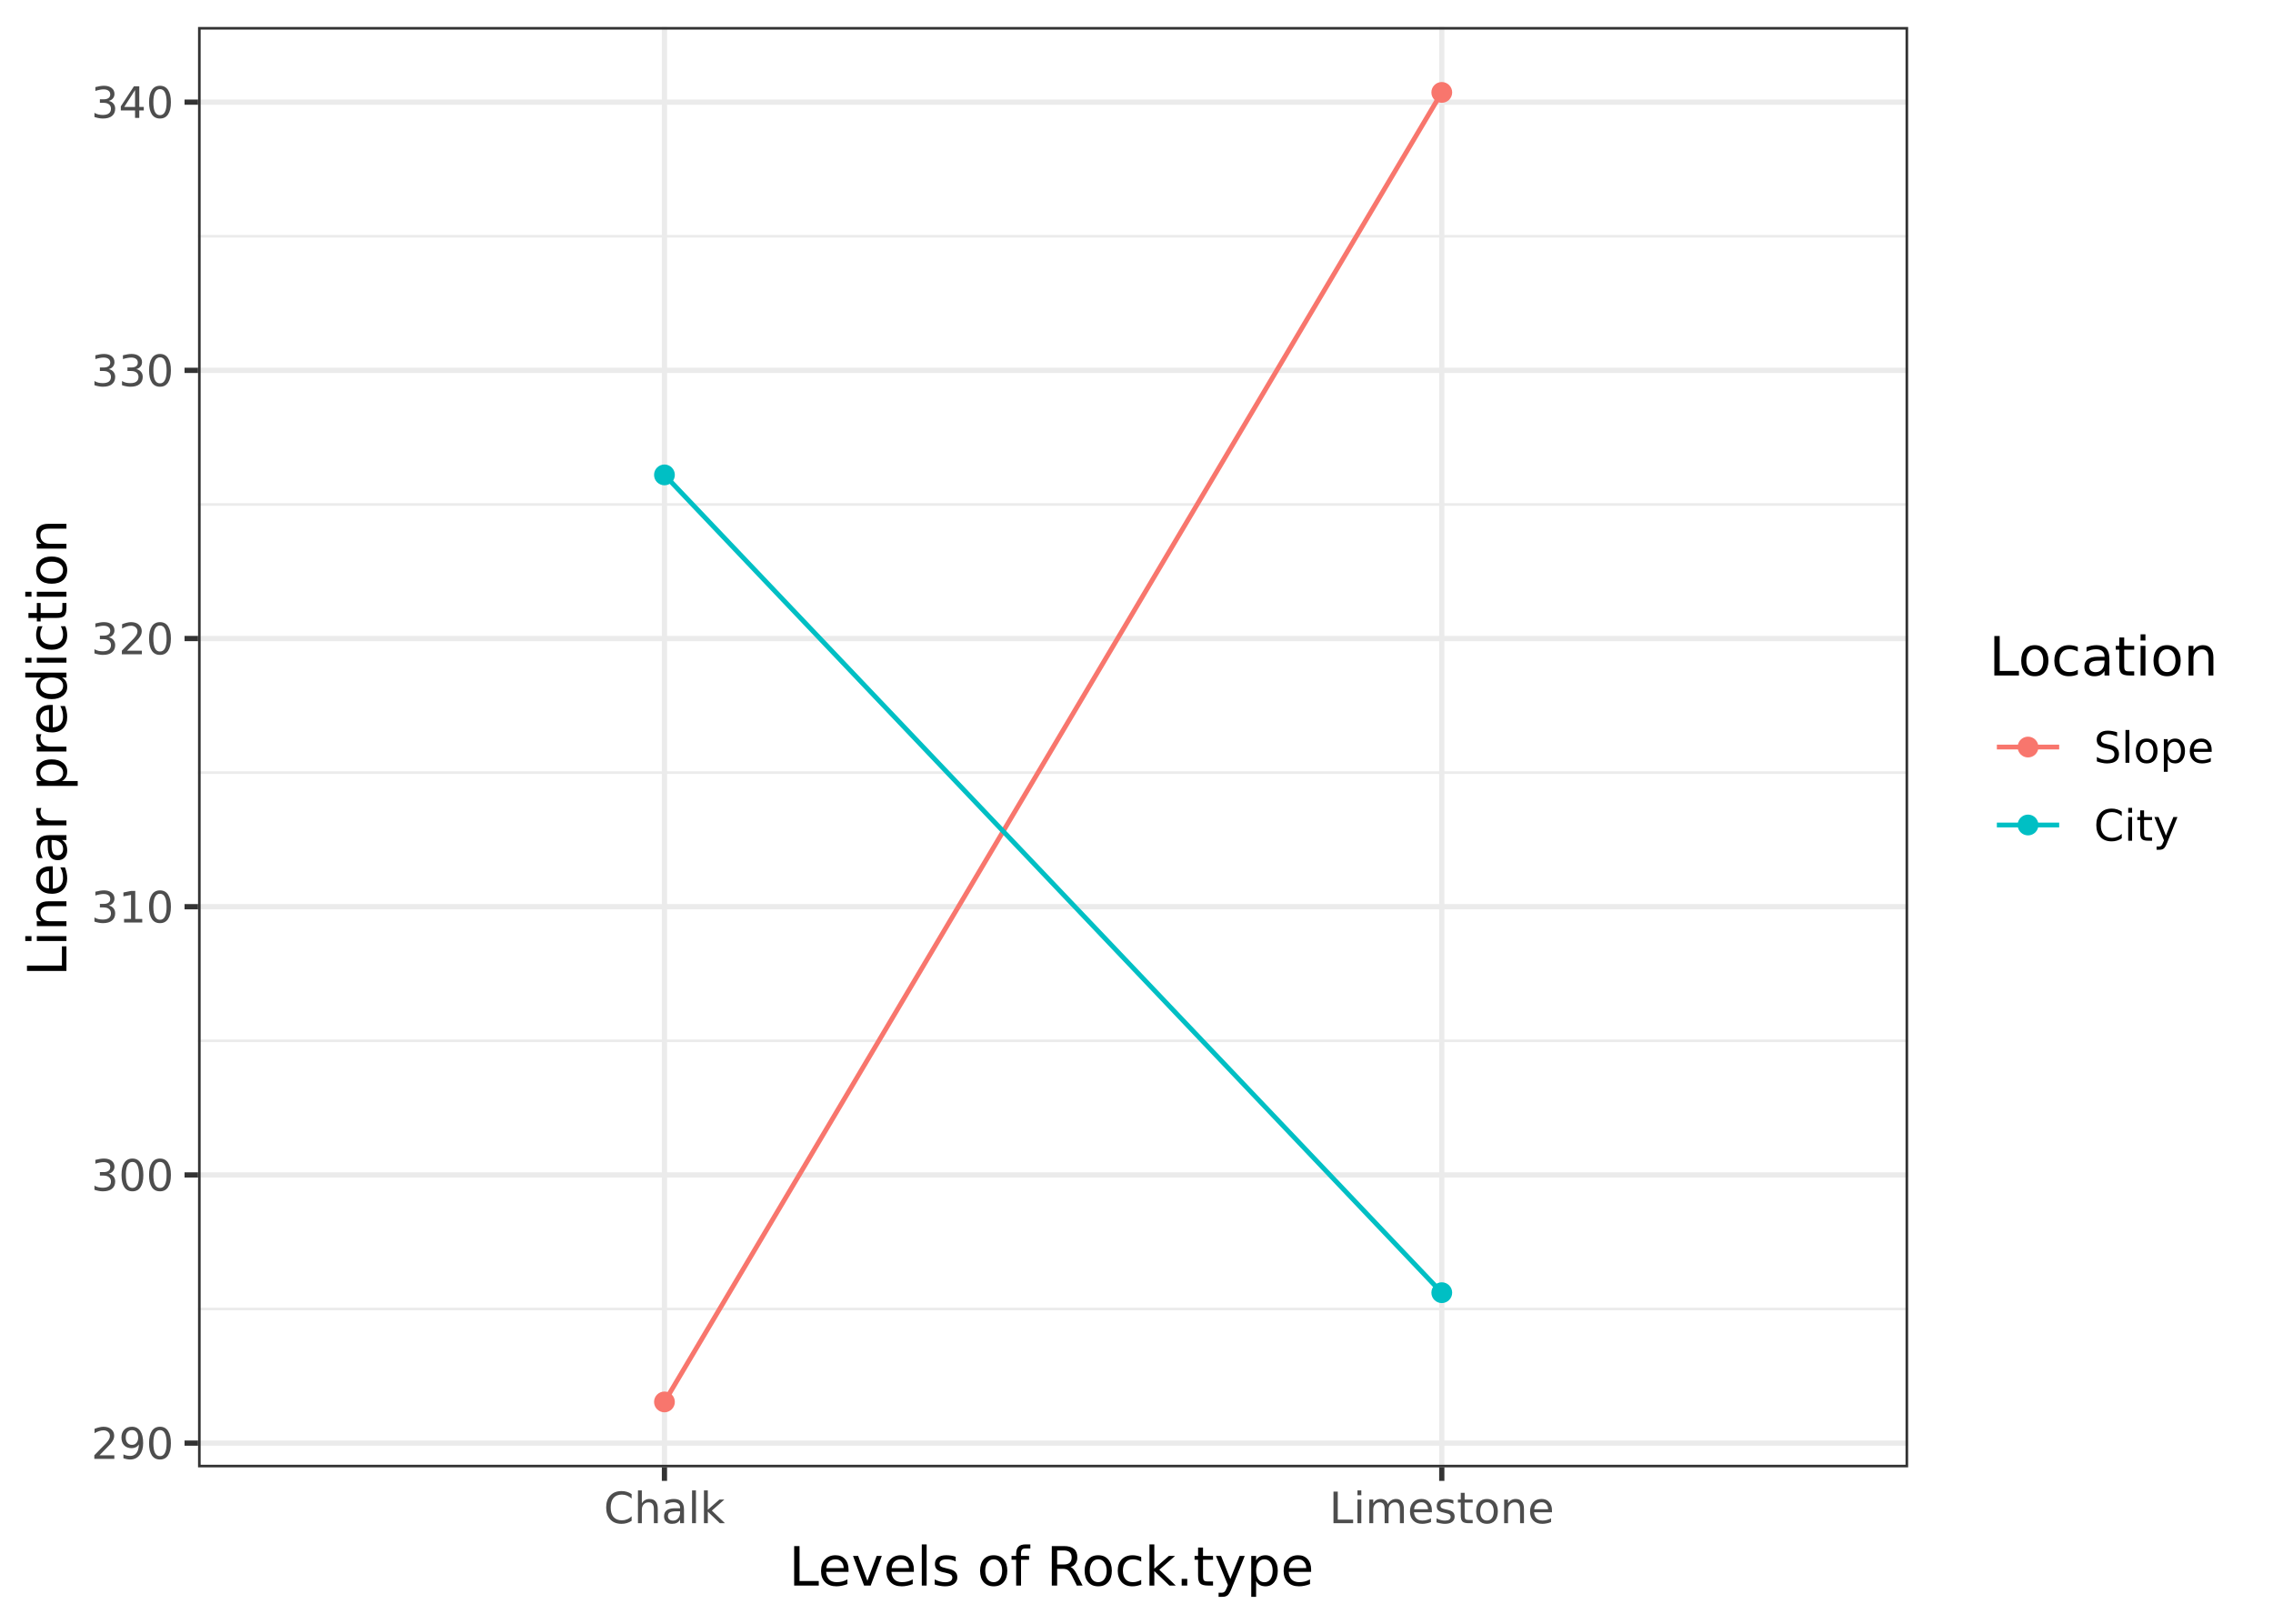
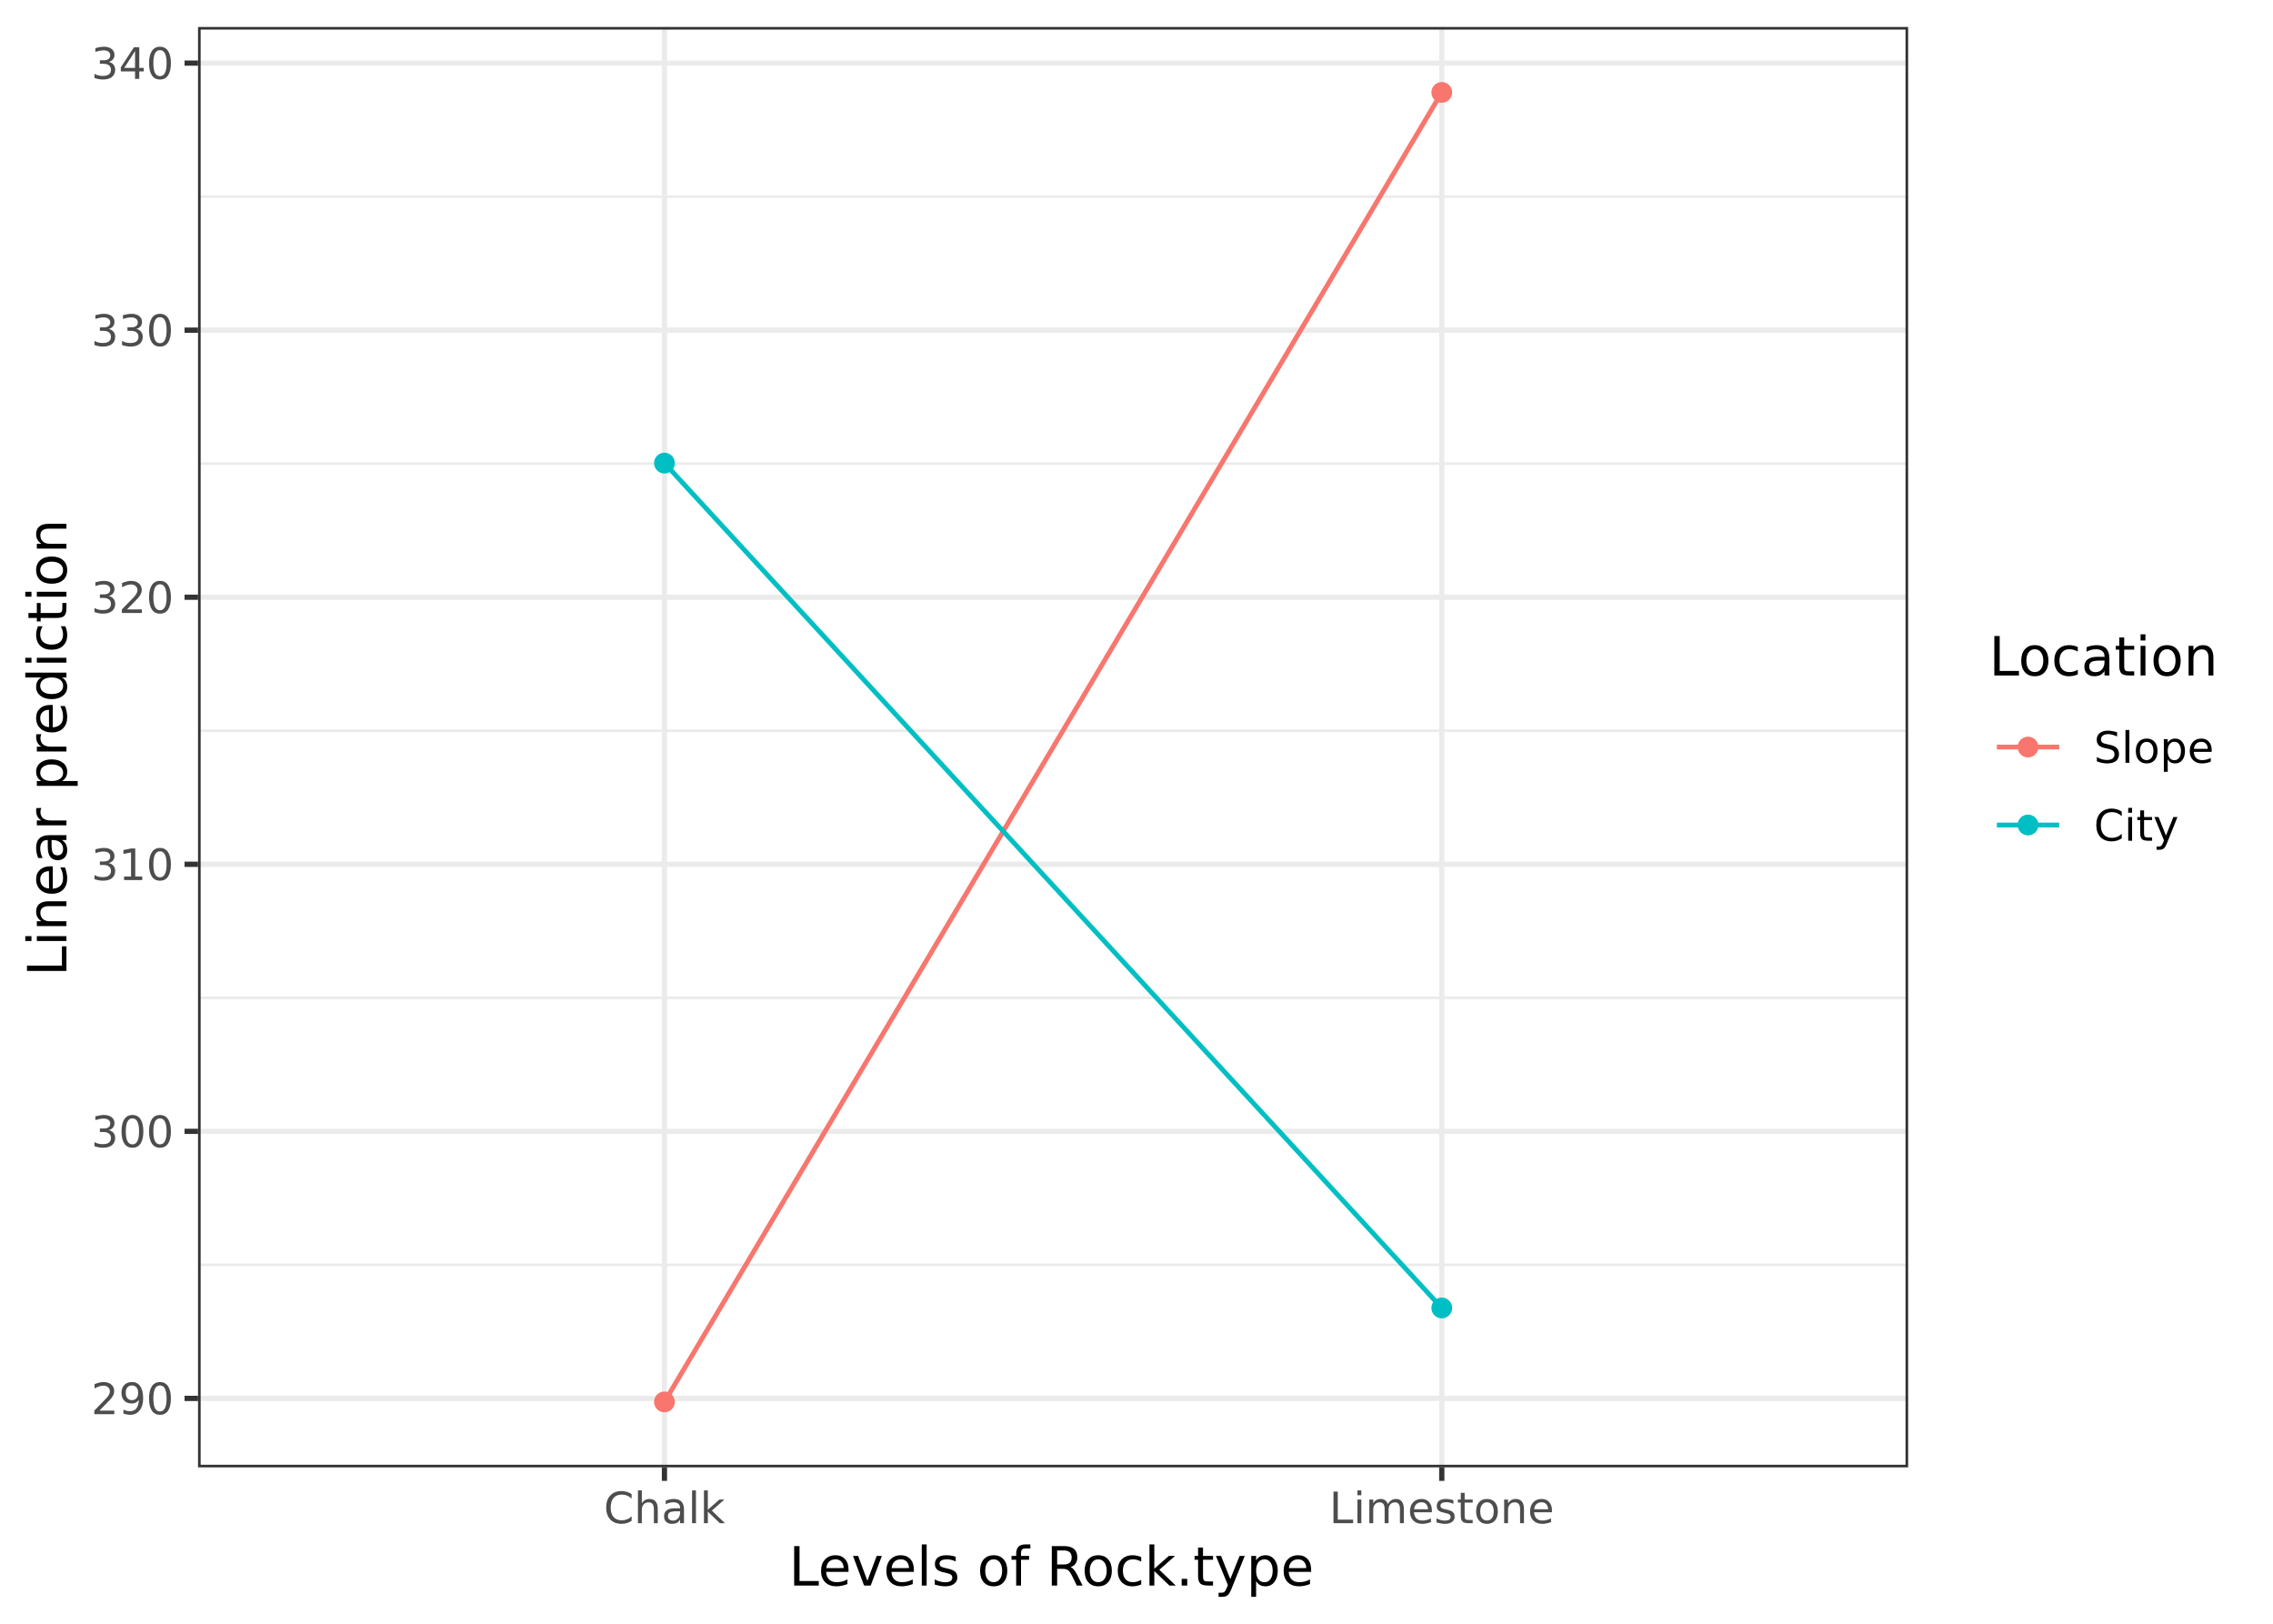
<svg xmlns="http://www.w3.org/2000/svg" viewBox="0 0 504.00 360.00">
  <defs>
    <style type="text/css">
    line, polyline, polygon, path, rect, circle {
      fill: none;
      stroke: #000000;
      stroke-linecap: round;
      stroke-linejoin: round;
      stroke-miterlimit: 10.00;
    }
  </style>
  </defs>
  <rect width="100%" height="100%" style="stroke: none; fill: #FFFFFF;" />
  <rect x="0.00" y="0.00" width="504.00" height="360.00" style="stroke-width: 1.16; stroke: #FFFFFF; fill: #FFFFFF;" />
  <defs>
    <clipPath id="cpNDMuOTF8NDIzLjEwfDMyNS4zM3w1Ljk4">
      <rect x="43.91" y="5.98" width="379.19" height="319.35" />
    </clipPath>
  </defs>
  <rect x="43.91" y="5.98" width="379.19" height="319.35" style="stroke-width: 1.16; stroke: none; fill: #FFFFFF;" clip-path="url(#cpNDMuOTF8NDIzLjEwfDMyNS4zM3w1Ljk4)" />
-   <polyline points="43.91,290.22 423.10,290.22 " style="stroke-width: 0.58; stroke: #EBEBEB; stroke-linecap: butt;" clip-path="url(#cpNDMuOTF8NDIzLjEwfDMyNS4zM3w1Ljk4)" />
-   <polyline points="43.91,230.76 423.10,230.76 " style="stroke-width: 0.58; stroke: #EBEBEB; stroke-linecap: butt;" clip-path="url(#cpNDMuOTF8NDIzLjEwfDMyNS4zM3w1Ljk4)" />
-   <polyline points="43.91,171.30 423.10,171.30 " style="stroke-width: 0.58; stroke: #EBEBEB; stroke-linecap: butt;" clip-path="url(#cpNDMuOTF8NDIzLjEwfDMyNS4zM3w1Ljk4)" />
-   <polyline points="43.91,111.84 423.10,111.84 " style="stroke-width: 0.58; stroke: #EBEBEB; stroke-linecap: butt;" clip-path="url(#cpNDMuOTF8NDIzLjEwfDMyNS4zM3w1Ljk4)" />
-   <polyline points="43.91,52.38 423.10,52.38 " style="stroke-width: 0.58; stroke: #EBEBEB; stroke-linecap: butt;" clip-path="url(#cpNDMuOTF8NDIzLjEwfDMyNS4zM3w1Ljk4)" />
-   <polyline points="43.91,319.95 423.10,319.95 " style="stroke-width: 1.16; stroke: #EBEBEB; stroke-linecap: butt;" clip-path="url(#cpNDMuOTF8NDIzLjEwfDMyNS4zM3w1Ljk4)" />
-   <polyline points="43.91,260.49 423.10,260.49 " style="stroke-width: 1.16; stroke: #EBEBEB; stroke-linecap: butt;" clip-path="url(#cpNDMuOTF8NDIzLjEwfDMyNS4zM3w1Ljk4)" />
-   <polyline points="43.91,201.03 423.10,201.03 " style="stroke-width: 1.16; stroke: #EBEBEB; stroke-linecap: butt;" clip-path="url(#cpNDMuOTF8NDIzLjEwfDMyNS4zM3w1Ljk4)" />
-   <polyline points="43.91,141.57 423.10,141.57 " style="stroke-width: 1.16; stroke: #EBEBEB; stroke-linecap: butt;" clip-path="url(#cpNDMuOTF8NDIzLjEwfDMyNS4zM3w1Ljk4)" />
-   <polyline points="43.91,82.11 423.10,82.11 " style="stroke-width: 1.16; stroke: #EBEBEB; stroke-linecap: butt;" clip-path="url(#cpNDMuOTF8NDIzLjEwfDMyNS4zM3w1Ljk4)" />
-   <polyline points="43.91,22.65 423.10,22.65 " style="stroke-width: 1.16; stroke: #EBEBEB; stroke-linecap: butt;" clip-path="url(#cpNDMuOTF8NDIzLjEwfDMyNS4zM3w1Ljk4)" />
+   <polyline points="43.91,280.43 423.10,280.43 " style="stroke-width: 0.58; stroke: #EBEBEB; stroke-linecap: butt;" clip-path="url(#cpNDMuOTF8NDIzLjEwfDMyNS4zM3w1Ljk4)" />
+   <polyline points="43.91,221.22 423.10,221.22 " style="stroke-width: 0.58; stroke: #EBEBEB; stroke-linecap: butt;" clip-path="url(#cpNDMuOTF8NDIzLjEwfDMyNS4zM3w1Ljk4)" />
+   <polyline points="43.91,162.01 423.10,162.01 " style="stroke-width: 0.58; stroke: #EBEBEB; stroke-linecap: butt;" clip-path="url(#cpNDMuOTF8NDIzLjEwfDMyNS4zM3w1Ljk4)" />
+   <polyline points="43.91,102.80 423.10,102.80 " style="stroke-width: 0.58; stroke: #EBEBEB; stroke-linecap: butt;" clip-path="url(#cpNDMuOTF8NDIzLjEwfDMyNS4zM3w1Ljk4)" />
+   <polyline points="43.91,43.59 423.10,43.59 " style="stroke-width: 0.58; stroke: #EBEBEB; stroke-linecap: butt;" clip-path="url(#cpNDMuOTF8NDIzLjEwfDMyNS4zM3w1Ljk4)" />
+   <polyline points="43.91,310.04 423.10,310.04 " style="stroke-width: 1.16; stroke: #EBEBEB; stroke-linecap: butt;" clip-path="url(#cpNDMuOTF8NDIzLjEwfDMyNS4zM3w1Ljk4)" />
+   <polyline points="43.91,250.83 423.10,250.83 " style="stroke-width: 1.16; stroke: #EBEBEB; stroke-linecap: butt;" clip-path="url(#cpNDMuOTF8NDIzLjEwfDMyNS4zM3w1Ljk4)" />
+   <polyline points="43.91,191.62 423.10,191.62 " style="stroke-width: 1.16; stroke: #EBEBEB; stroke-linecap: butt;" clip-path="url(#cpNDMuOTF8NDIzLjEwfDMyNS4zM3w1Ljk4)" />
+   <polyline points="43.91,132.41 423.10,132.41 " style="stroke-width: 1.16; stroke: #EBEBEB; stroke-linecap: butt;" clip-path="url(#cpNDMuOTF8NDIzLjEwfDMyNS4zM3w1Ljk4)" />
+   <polyline points="43.91,73.20 423.10,73.20 " style="stroke-width: 1.16; stroke: #EBEBEB; stroke-linecap: butt;" clip-path="url(#cpNDMuOTF8NDIzLjEwfDMyNS4zM3w1Ljk4)" />
+   <polyline points="43.91,13.99 423.10,13.99 " style="stroke-width: 1.16; stroke: #EBEBEB; stroke-linecap: butt;" clip-path="url(#cpNDMuOTF8NDIzLjEwfDMyNS4zM3w1Ljk4)" />
  <polyline points="147.33,325.33 147.33,5.98 " style="stroke-width: 1.16; stroke: #EBEBEB; stroke-linecap: butt;" clip-path="url(#cpNDMuOTF8NDIzLjEwfDMyNS4zM3w1Ljk4)" />
  <polyline points="319.69,325.33 319.69,5.98 " style="stroke-width: 1.16; stroke: #EBEBEB; stroke-linecap: butt;" clip-path="url(#cpNDMuOTF8NDIzLjEwfDMyNS4zM3w1Ljk4)" />
  <circle cx="147.33" cy="310.82" r="1.95" style="stroke-width: 0.71; stroke: #F8766D; fill: #F8766D;" clip-path="url(#cpNDMuOTF8NDIzLjEwfDMyNS4zM3w1Ljk4)" />
-   <circle cx="147.33" cy="105.29" r="1.95" style="stroke-width: 0.71; stroke: #00BFC4; fill: #00BFC4;" clip-path="url(#cpNDMuOTF8NDIzLjEwfDMyNS4zM3w1Ljk4)" />
+   <circle cx="147.33" cy="102.67" r="1.95" style="stroke-width: 0.71; stroke: #00BFC4; fill: #00BFC4;" clip-path="url(#cpNDMuOTF8NDIzLjEwfDMyNS4zM3w1Ljk4)" />
  <circle cx="319.69" cy="20.49" r="1.95" style="stroke-width: 0.71; stroke: #F8766D; fill: #F8766D;" clip-path="url(#cpNDMuOTF8NDIzLjEwfDMyNS4zM3w1Ljk4)" />
-   <circle cx="319.69" cy="286.60" r="1.95" style="stroke-width: 0.71; stroke: #00BFC4; fill: #00BFC4;" clip-path="url(#cpNDMuOTF8NDIzLjEwfDMyNS4zM3w1Ljk4)" />
+   <circle cx="319.69" cy="289.99" r="1.95" style="stroke-width: 0.71; stroke: #00BFC4; fill: #00BFC4;" clip-path="url(#cpNDMuOTF8NDIzLjEwfDMyNS4zM3w1Ljk4)" />
  <polyline points="147.33,310.82 319.69,20.49 " style="stroke-width: 1.07; stroke: #F8766D; stroke-linecap: butt;" clip-path="url(#cpNDMuOTF8NDIzLjEwfDMyNS4zM3w1Ljk4)" />
-   <polyline points="147.33,105.29 319.69,286.60 " style="stroke-width: 1.07; stroke: #00BFC4; stroke-linecap: butt;" clip-path="url(#cpNDMuOTF8NDIzLjEwfDMyNS4zM3w1Ljk4)" />
+   <polyline points="147.33,102.67 319.69,289.99 " style="stroke-width: 1.07; stroke: #00BFC4; stroke-linecap: butt;" clip-path="url(#cpNDMuOTF8NDIzLjEwfDMyNS4zM3w1Ljk4)" />
  <rect x="43.91" y="5.98" width="379.19" height="319.35" style="stroke-width: 1.16; stroke: #333333;" clip-path="url(#cpNDMuOTF8NDIzLjEwfDMyNS4zM3w1Ljk4)" />
  <defs>
    <clipPath id="cpMC4wMHw1MDQuMDB8MzYwLjAwfDAuMDA=">
      <rect x="0.00" y="0.00" width="504.00" height="360.00" />
    </clipPath>
  </defs>
  <g clip-path="url(#cpMC4wMHw1MDQuMDB8MzYwLjAwfDAuMDA=)">
-     <text x="20.21" y="323.45" style="font-size: 9.60px; fill: #4D4D4D; font-family: DejaVu Sans;" textLength="18.32px" lengthAdjust="spacingAndGlyphs">290</text>
+     <text x="20.21" y="313.54" style="font-size: 9.60px; fill: #4D4D4D; font-family: DejaVu Sans;" textLength="18.32px" lengthAdjust="spacingAndGlyphs">290</text>
  </g>
  <g clip-path="url(#cpMC4wMHw1MDQuMDB8MzYwLjAwfDAuMDA=)">
-     <text x="20.21" y="263.99" style="font-size: 9.60px; fill: #4D4D4D; font-family: DejaVu Sans;" textLength="18.32px" lengthAdjust="spacingAndGlyphs">300</text>
+     <text x="20.21" y="254.33" style="font-size: 9.60px; fill: #4D4D4D; font-family: DejaVu Sans;" textLength="18.32px" lengthAdjust="spacingAndGlyphs">300</text>
  </g>
  <g clip-path="url(#cpMC4wMHw1MDQuMDB8MzYwLjAwfDAuMDA=)">
-     <text x="20.21" y="204.53" style="font-size: 9.60px; fill: #4D4D4D; font-family: DejaVu Sans;" textLength="18.32px" lengthAdjust="spacingAndGlyphs">310</text>
+     <text x="20.21" y="195.12" style="font-size: 9.60px; fill: #4D4D4D; font-family: DejaVu Sans;" textLength="18.32px" lengthAdjust="spacingAndGlyphs">310</text>
  </g>
  <g clip-path="url(#cpMC4wMHw1MDQuMDB8MzYwLjAwfDAuMDA=)">
-     <text x="20.21" y="145.06" style="font-size: 9.60px; fill: #4D4D4D; font-family: DejaVu Sans;" textLength="18.32px" lengthAdjust="spacingAndGlyphs">320</text>
+     <text x="20.21" y="135.91" style="font-size: 9.60px; fill: #4D4D4D; font-family: DejaVu Sans;" textLength="18.32px" lengthAdjust="spacingAndGlyphs">320</text>
  </g>
  <g clip-path="url(#cpMC4wMHw1MDQuMDB8MzYwLjAwfDAuMDA=)">
-     <text x="20.21" y="85.60" style="font-size: 9.60px; fill: #4D4D4D; font-family: DejaVu Sans;" textLength="18.32px" lengthAdjust="spacingAndGlyphs">330</text>
+     <text x="20.21" y="76.70" style="font-size: 9.60px; fill: #4D4D4D; font-family: DejaVu Sans;" textLength="18.32px" lengthAdjust="spacingAndGlyphs">330</text>
  </g>
  <g clip-path="url(#cpMC4wMHw1MDQuMDB8MzYwLjAwfDAuMDA=)">
-     <text x="20.21" y="26.14" style="font-size: 9.60px; fill: #4D4D4D; font-family: DejaVu Sans;" textLength="18.32px" lengthAdjust="spacingAndGlyphs">340</text>
+     <text x="20.21" y="17.49" style="font-size: 9.60px; fill: #4D4D4D; font-family: DejaVu Sans;" textLength="18.32px" lengthAdjust="spacingAndGlyphs">340</text>
  </g>
-   <polyline points="40.92,319.95 43.91,319.95 " style="stroke-width: 1.16; stroke: #333333; stroke-linecap: butt;" clip-path="url(#cpMC4wMHw1MDQuMDB8MzYwLjAwfDAuMDA=)" />
-   <polyline points="40.92,260.49 43.91,260.49 " style="stroke-width: 1.16; stroke: #333333; stroke-linecap: butt;" clip-path="url(#cpMC4wMHw1MDQuMDB8MzYwLjAwfDAuMDA=)" />
-   <polyline points="40.92,201.03 43.91,201.03 " style="stroke-width: 1.16; stroke: #333333; stroke-linecap: butt;" clip-path="url(#cpMC4wMHw1MDQuMDB8MzYwLjAwfDAuMDA=)" />
-   <polyline points="40.92,141.57 43.91,141.57 " style="stroke-width: 1.16; stroke: #333333; stroke-linecap: butt;" clip-path="url(#cpMC4wMHw1MDQuMDB8MzYwLjAwfDAuMDA=)" />
-   <polyline points="40.92,82.11 43.91,82.11 " style="stroke-width: 1.16; stroke: #333333; stroke-linecap: butt;" clip-path="url(#cpMC4wMHw1MDQuMDB8MzYwLjAwfDAuMDA=)" />
-   <polyline points="40.92,22.65 43.91,22.65 " style="stroke-width: 1.16; stroke: #333333; stroke-linecap: butt;" clip-path="url(#cpMC4wMHw1MDQuMDB8MzYwLjAwfDAuMDA=)" />
+   <polyline points="40.92,310.04 43.91,310.04 " style="stroke-width: 1.16; stroke: #333333; stroke-linecap: butt;" clip-path="url(#cpMC4wMHw1MDQuMDB8MzYwLjAwfDAuMDA=)" />
+   <polyline points="40.92,250.83 43.91,250.83 " style="stroke-width: 1.16; stroke: #333333; stroke-linecap: butt;" clip-path="url(#cpMC4wMHw1MDQuMDB8MzYwLjAwfDAuMDA=)" />
+   <polyline points="40.92,191.62 43.91,191.62 " style="stroke-width: 1.16; stroke: #333333; stroke-linecap: butt;" clip-path="url(#cpMC4wMHw1MDQuMDB8MzYwLjAwfDAuMDA=)" />
+   <polyline points="40.92,132.41 43.91,132.41 " style="stroke-width: 1.16; stroke: #333333; stroke-linecap: butt;" clip-path="url(#cpMC4wMHw1MDQuMDB8MzYwLjAwfDAuMDA=)" />
+   <polyline points="40.92,73.20 43.91,73.20 " style="stroke-width: 1.16; stroke: #333333; stroke-linecap: butt;" clip-path="url(#cpMC4wMHw1MDQuMDB8MzYwLjAwfDAuMDA=)" />
+   <polyline points="40.92,13.99 43.91,13.99 " style="stroke-width: 1.16; stroke: #333333; stroke-linecap: butt;" clip-path="url(#cpMC4wMHw1MDQuMDB8MzYwLjAwfDAuMDA=)" />
  <polyline points="147.33,328.32 147.33,325.33 " style="stroke-width: 1.16; stroke: #333333; stroke-linecap: butt;" clip-path="url(#cpMC4wMHw1MDQuMDB8MzYwLjAwfDAuMDA=)" />
  <polyline points="319.69,328.32 319.69,325.33 " style="stroke-width: 1.16; stroke: #333333; stroke-linecap: butt;" clip-path="url(#cpMC4wMHw1MDQuMDB8MzYwLjAwfDAuMDA=)" />
  <g clip-path="url(#cpMC4wMHw1MDQuMDB8MzYwLjAwfDAuMDA=)">
    <text x="133.88" y="337.71" style="font-size: 9.60px; fill: #4D4D4D; font-family: DejaVu Sans;" textLength="26.90px" lengthAdjust="spacingAndGlyphs">Chalk</text>
  </g>
  <g clip-path="url(#cpMC4wMHw1MDQuMDB8MzYwLjAwfDAuMDA=)">
    <text x="294.74" y="337.71" style="font-size: 9.60px; fill: #4D4D4D; font-family: DejaVu Sans;" textLength="49.90px" lengthAdjust="spacingAndGlyphs">Limestone</text>
  </g>
  <g clip-path="url(#cpMC4wMHw1MDQuMDB8MzYwLjAwfDAuMDA=)">
    <text x="174.92" y="351.53" style="font-size: 12.00px; font-family: DejaVu Sans;" textLength="117.18px" lengthAdjust="spacingAndGlyphs">Levels of Rock.type</text>
  </g>
  <g clip-path="url(#cpMC4wMHw1MDQuMDB8MzYwLjAwfDAuMDA=)">
    <text transform="translate(14.73,216.44) rotate(-90)" style="font-size: 12.00px; font-family: DejaVu Sans;" textLength="101.58px" lengthAdjust="spacingAndGlyphs">Linear prediction</text>
  </g>
  <rect x="435.06" y="133.79" width="62.96" height="63.74" style="stroke-width: 1.16; stroke: none; fill: #FFFFFF;" clip-path="url(#cpMC4wMHw1MDQuMDB8MzYwLjAwfDAuMDA=)" />
  <g clip-path="url(#cpMC4wMHw1MDQuMDB8MzYwLjAwfDAuMDA=)">
    <text x="441.04" y="149.76" style="font-size: 12.00px; font-family: DejaVu Sans;" textLength="50.96px" lengthAdjust="spacingAndGlyphs">Location</text>
  </g>
  <rect x="441.04" y="156.99" width="17.28" height="17.28" style="stroke-width: 1.16; stroke: none; fill: #FFFFFF;" clip-path="url(#cpMC4wMHw1MDQuMDB8MzYwLjAwfDAuMDA=)" />
  <circle cx="449.68" cy="165.63" r="1.95" style="stroke-width: 0.71; stroke: #F8766D; fill: #F8766D;" clip-path="url(#cpMC4wMHw1MDQuMDB8MzYwLjAwfDAuMDA=)" />
  <line x1="442.77" y1="165.63" x2="456.59" y2="165.63" style="stroke-width: 1.07; stroke: #F8766D; stroke-linecap: butt;" clip-path="url(#cpMC4wMHw1MDQuMDB8MzYwLjAwfDAuMDA=)" />
  <rect x="441.04" y="174.27" width="17.28" height="17.28" style="stroke-width: 1.16; stroke: none; fill: #FFFFFF;" clip-path="url(#cpMC4wMHw1MDQuMDB8MzYwLjAwfDAuMDA=)" />
  <circle cx="449.68" cy="182.91" r="1.95" style="stroke-width: 0.71; stroke: #00BFC4; fill: #00BFC4;" clip-path="url(#cpMC4wMHw1MDQuMDB8MzYwLjAwfDAuMDA=)" />
  <line x1="442.77" y1="182.91" x2="456.59" y2="182.91" style="stroke-width: 1.07; stroke: #00BFC4; stroke-linecap: butt;" clip-path="url(#cpMC4wMHw1MDQuMDB8MzYwLjAwfDAuMDA=)" />
  <g clip-path="url(#cpMC4wMHw1MDQuMDB8MzYwLjAwfDAuMDA=)">
    <text x="464.29" y="169.12" style="font-size: 9.60px; font-family: DejaVu Sans;" textLength="26.63px" lengthAdjust="spacingAndGlyphs">Slope</text>
  </g>
  <g clip-path="url(#cpMC4wMHw1MDQuMDB8MzYwLjAwfDAuMDA=)">
    <text x="464.29" y="186.40" style="font-size: 9.60px; font-family: DejaVu Sans;" textLength="18.82px" lengthAdjust="spacingAndGlyphs">City</text>
  </g>
</svg>
